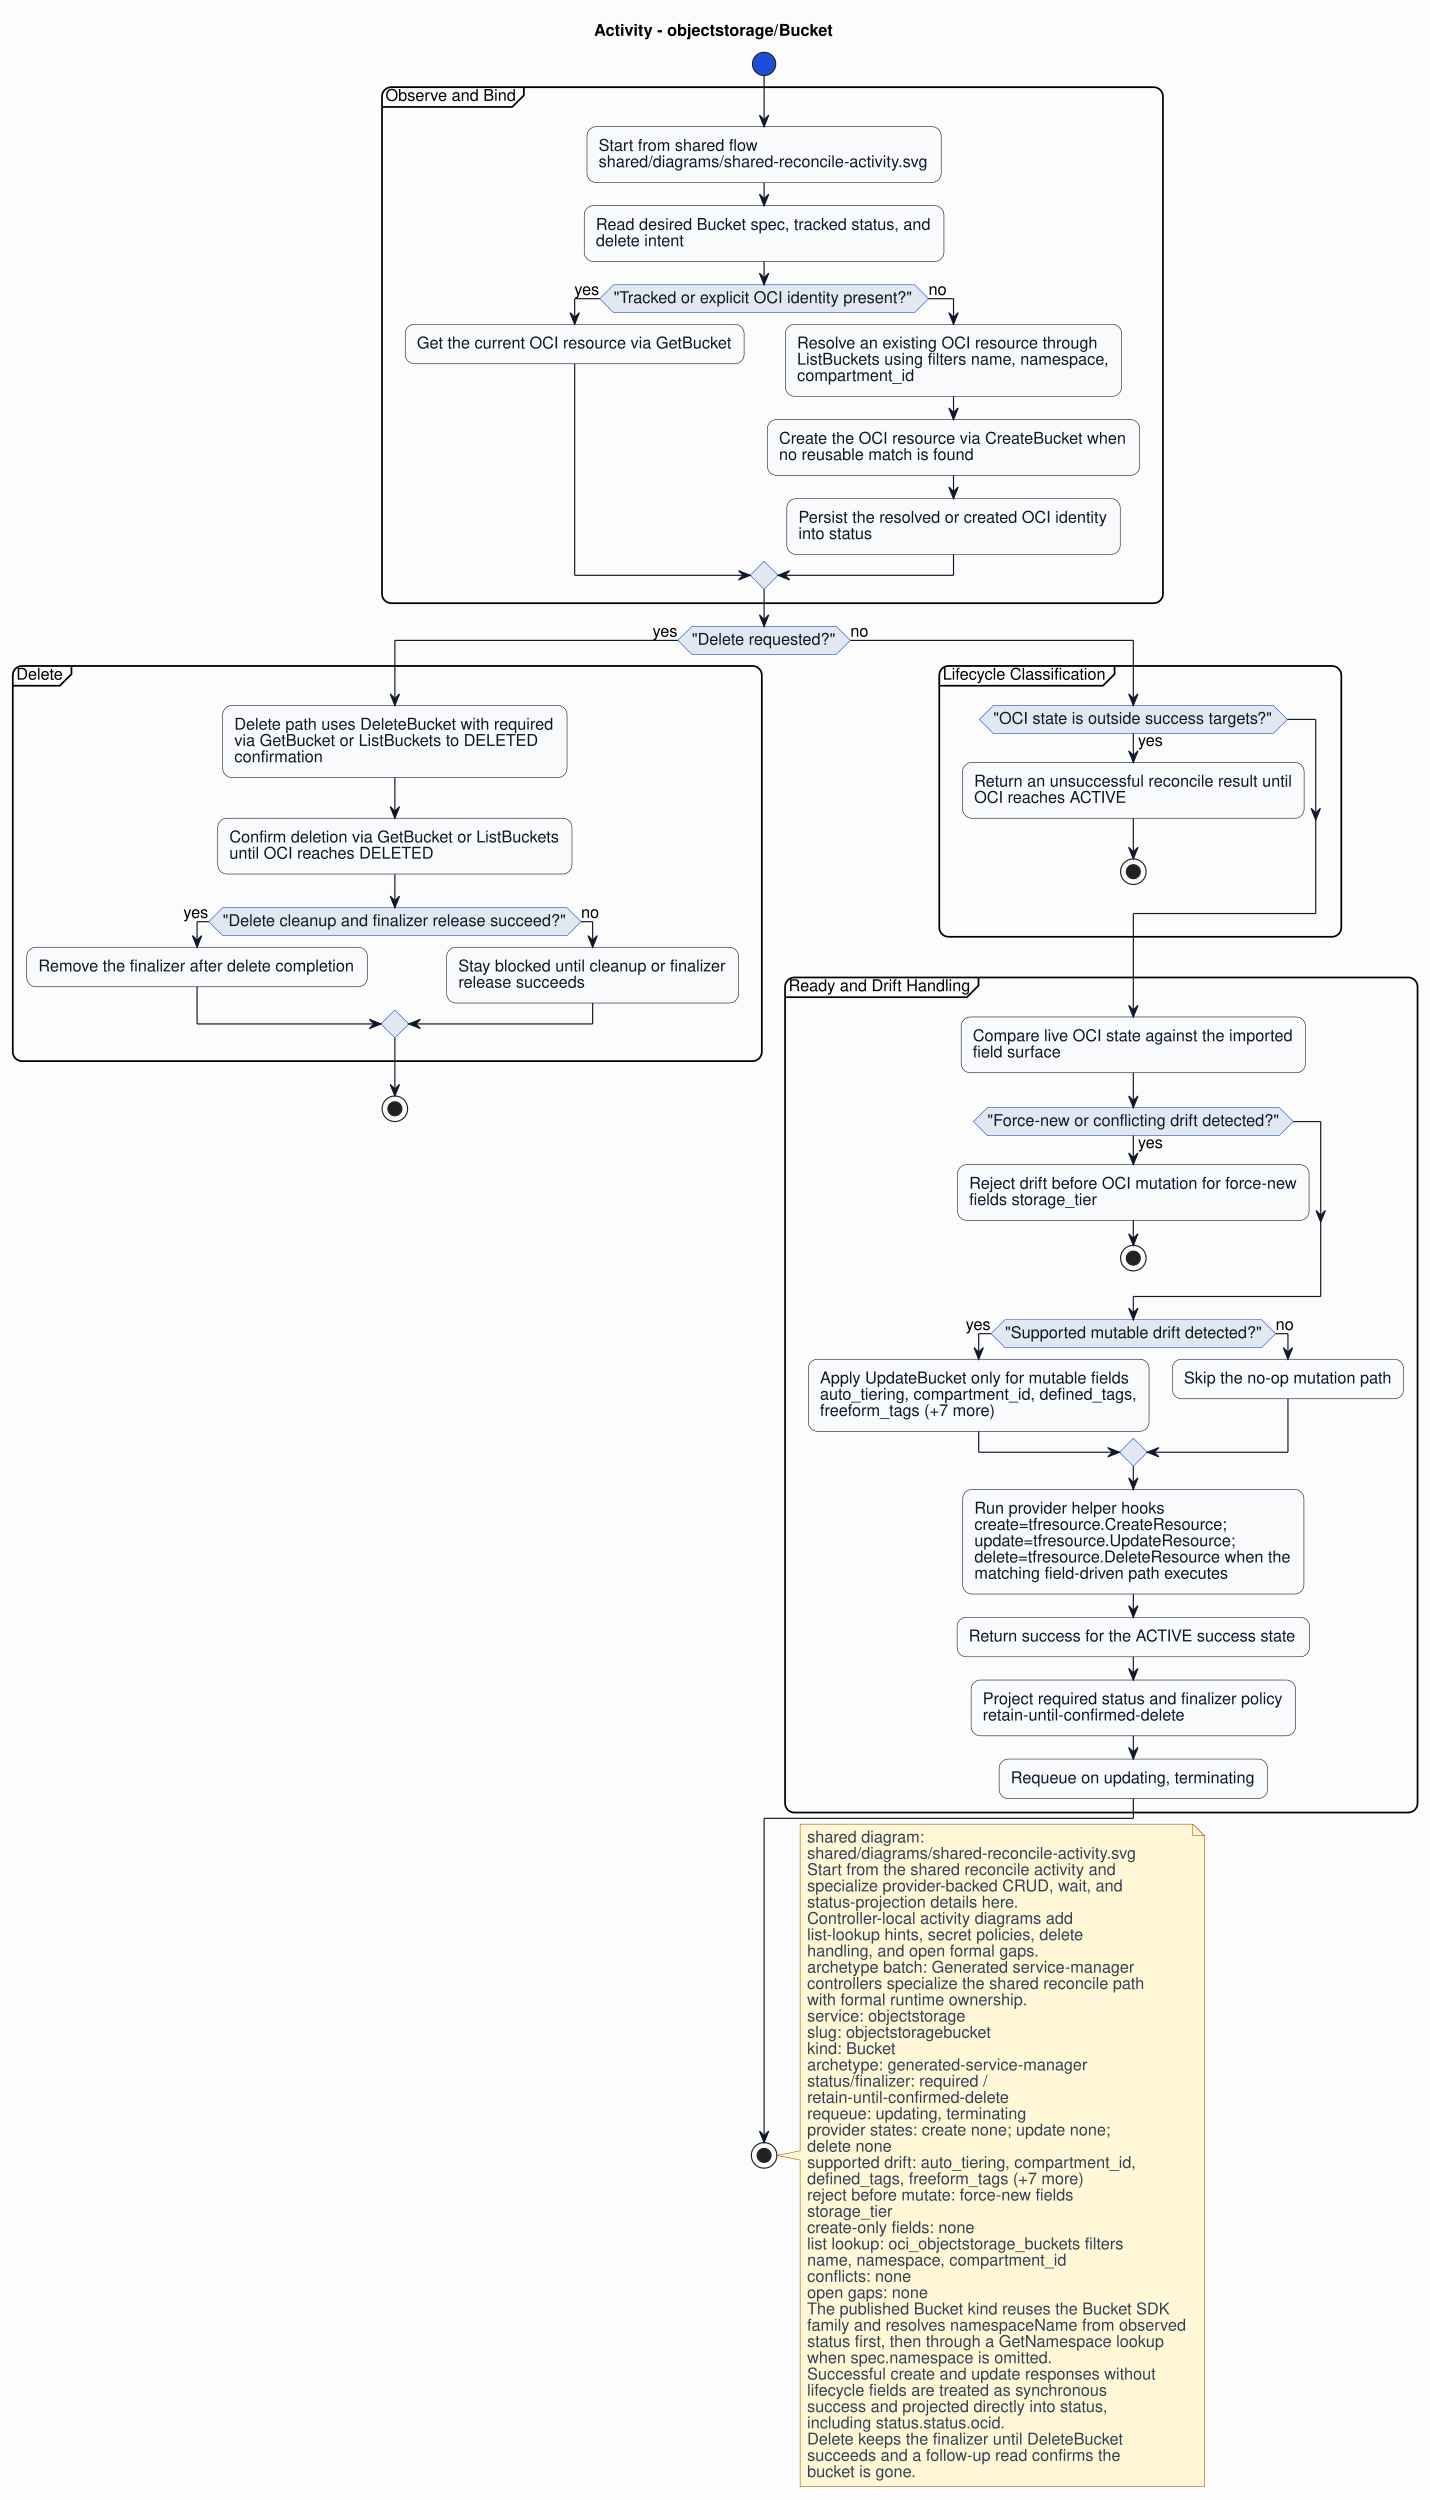
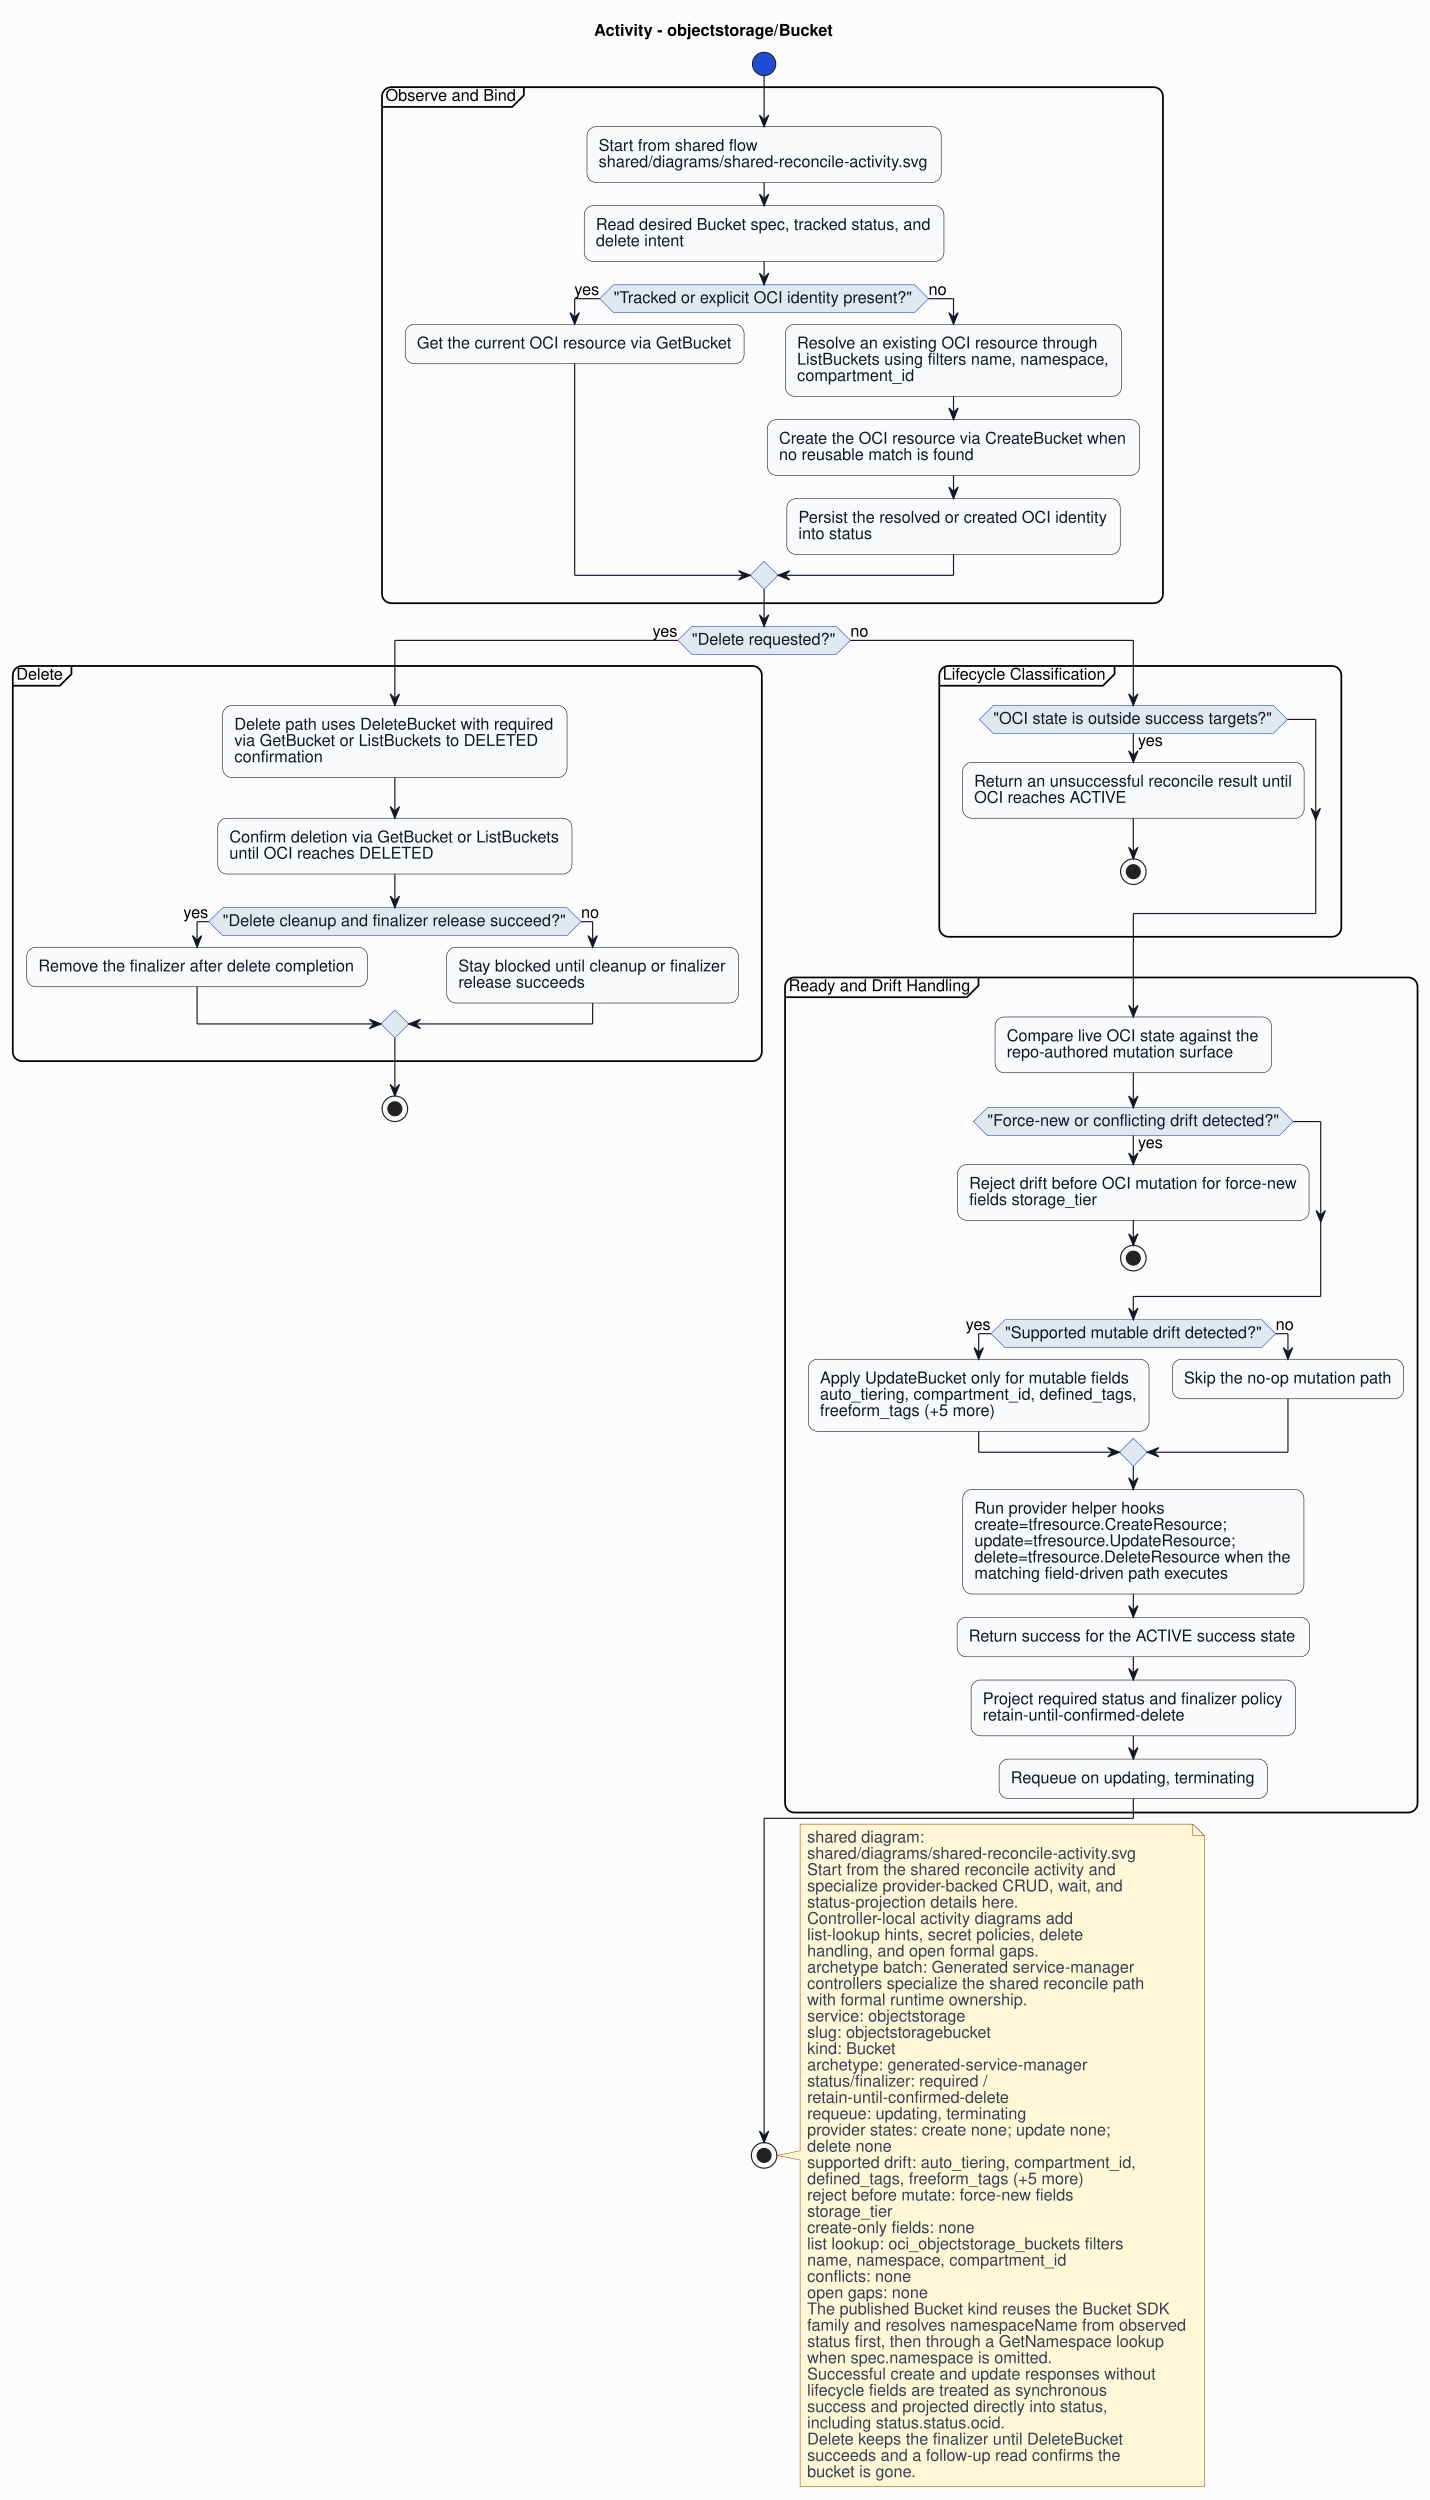
<svg xmlns="http://www.w3.org/2000/svg" contentStyleType="text/css" data-diagram-type="ACTIVITY" height="2151px" preserveAspectRatio="none" style="width:1230px;height:2151px;background:#FCFCFD;" version="1.1" viewBox="0 0 1230 2151" width="1230px" zoomAndPan="magnify">
  <defs />
  <g>
    <rect fill="#FCFCFD" height="2151" style="stroke:none;stroke-width:1;" width="1230" x="0" y="0" />
    <g class="title" data-source-line="10">
      <text fill="#000000" font-family="Helvetica" font-size="14" font-weight="bold" lengthAdjust="spacing" textLength="205.386" x="511.136" y="30.78">Activity - objectstorage/Bucket</text>
    </g>
    <ellipse cx="657.428" cy="55" fill="#1D4ED8" rx="10" ry="10" style="stroke:#222222;stroke-width:1;" />
    <rect fill="none" height="444" rx="8" ry="8" style="stroke:#000000;stroke-width:1.5;" width="671.922" x="328.668" y="75" />
    <path d="M450.737,75 L450.737,82 L440.737,92 L328.668,92" fill="none" style="stroke:#000000;stroke-width:1.5;" />
    <text fill="#000000" font-family="Helvetica" font-size="14" lengthAdjust="spacing" textLength="112.068" x="331.668" y="86.78">Observe and Bind</text>
    <rect fill="#F8FAFC" height="48" rx="8" ry="8" style="stroke:#0F172A;stroke-width:0.5;" width="304.785" x="505.035" y="109" />
    <text fill="#0F172A" font-family="Helvetica" font-size="14" lengthAdjust="spacing" textLength="136.938" x="515.035" y="129.78">Start from shared flow</text>
    <text fill="#0F172A" font-family="Helvetica" font-size="14" lengthAdjust="spacing" textLength="284.785" x="515.035" y="143.78">shared/diagrams/shared-reconcile-activity.svg</text>
    <rect fill="#F8FAFC" height="48" rx="8" ry="8" style="stroke:#0F172A;stroke-width:0.5;" width="309.495" x="502.68" y="177" />
    <text fill="#0F172A" font-family="Helvetica" font-size="14" lengthAdjust="spacing" textLength="289.495" x="512.68" y="197.78">Read desired Bucket spec, tracked status, and</text>
    <text fill="#0F172A" font-family="Helvetica" font-size="14" lengthAdjust="spacing" textLength="76.282" x="512.68" y="211.78">delete intent</text>
    <polygon fill="#E2E8F0" points="527.962,245,786.893,245,798.893,257,786.893,269,527.962,269,515.962,257,527.962,245" style="stroke:#1D4ED8;stroke-width:0.5;" />
    <text fill="#0F172A" font-family="Helvetica" font-size="14" lengthAdjust="spacing" textLength="258.932" x="527.962" y="260.78">"Tracked or explicit OCI identity present?"</text>
    <text fill="#000000" font-family="Helvetica" font-size="14" lengthAdjust="spacing" textLength="21.786" x="494.176" y="253.78">yes</text>
    <text fill="#000000" font-family="Helvetica" font-size="14" lengthAdjust="spacing" textLength="15.572" x="798.893" y="253.78">no</text>
    <rect fill="#F8FAFC" height="34" rx="8" ry="8" style="stroke:#0F172A;stroke-width:0.5;" width="291.558" x="348.668" y="279" />
    <text fill="#0F172A" font-family="Helvetica" font-size="14" lengthAdjust="spacing" textLength="271.558" x="358.668" y="299.78">Get the current OCI resource via GetBucket</text>
    <rect fill="#F8FAFC" height="62" rx="8" ry="8" style="stroke:#0F172A;stroke-width:0.5;" width="289.24" x="675.788" y="279" />
    <text fill="#0F172A" font-family="Helvetica" font-size="14" lengthAdjust="spacing" textLength="259.909" x="685.788" y="299.78">Resolve an existing OCI resource through</text>
    <text fill="#0F172A" font-family="Helvetica" font-size="14" lengthAdjust="spacing" textLength="269.24" x="685.788" y="313.78">ListBuckets using filters name, namespace,</text>
    <text fill="#0F172A" font-family="Helvetica" font-size="14" lengthAdjust="spacing" textLength="100.379" x="685.788" y="327.78">compartment_id</text>
    <rect fill="#F8FAFC" height="48" rx="8" ry="8" style="stroke:#0F172A;stroke-width:0.5;" width="320.364" x="660.226" y="361" />
    <text fill="#0F172A" font-family="Helvetica" font-size="14" lengthAdjust="spacing" textLength="300.364" x="670.226" y="381.78">Create the OCI resource via CreateBucket when</text>
    <text fill="#0F172A" font-family="Helvetica" font-size="14" lengthAdjust="spacing" textLength="168.102" x="670.226" y="395.78">no reusable match is found</text>
    <rect fill="#F8FAFC" height="48" rx="8" ry="8" style="stroke:#0F172A;stroke-width:0.5;" width="286.896" x="676.96" y="429" />
    <text fill="#0F172A" font-family="Helvetica" font-size="14" lengthAdjust="spacing" textLength="266.896" x="686.96" y="449.78">Persist the resolved or created OCI identity</text>
    <text fill="#0F172A" font-family="Helvetica" font-size="14" lengthAdjust="spacing" textLength="63.813" x="686.96" y="463.78">into status</text>
    <polygon fill="#E2E8F0" points="657.428,483,669.428,495,657.428,507,645.428,495,657.428,483" style="stroke:#1D4ED8;stroke-width:0.5;" />
    <polygon fill="#E2E8F0" points="595.251,539,719.604,539,731.604,551,719.604,563,595.251,563,583.251,551,595.251,539" style="stroke:#1D4ED8;stroke-width:0.5;" />
    <text fill="#0F172A" font-family="Helvetica" font-size="14" lengthAdjust="spacing" textLength="124.353" x="595.251" y="554.78">"Delete requested?"</text>
    <text fill="#000000" font-family="Helvetica" font-size="14" lengthAdjust="spacing" textLength="21.786" x="561.465" y="547.78">yes</text>
    <text fill="#000000" font-family="Helvetica" font-size="14" lengthAdjust="spacing" textLength="15.572" x="731.604" y="547.78">no</text>
    <rect fill="none" height="340" rx="8" ry="8" style="stroke:#000000;stroke-width:1.5;" width="644.481" x="11" y="573" />
    <path d="M61.469,573 L61.469,580 L51.469,590 L11,590" fill="none" style="stroke:#000000;stroke-width:1.5;" />
    <text fill="#000000" font-family="Helvetica" font-size="14" lengthAdjust="spacing" textLength="40.469" x="14" y="584.78">Delete</text>
    <rect fill="#F8FAFC" height="62" rx="8" ry="8" style="stroke:#0F172A;stroke-width:0.5;" width="296.268" x="191.61" y="607" />
    <text fill="#0F172A" font-family="Helvetica" font-size="14" lengthAdjust="spacing" textLength="276.268" x="201.61" y="627.78">Delete path uses DeleteBucket with required</text>
    <text fill="#0F172A" font-family="Helvetica" font-size="14" lengthAdjust="spacing" textLength="262.992" x="201.61" y="641.78">via GetBucket or ListBuckets to DELETED</text>
    <text fill="#0F172A" font-family="Helvetica" font-size="14" lengthAdjust="spacing" textLength="76.255" x="201.61" y="655.78">confirmation</text>
    <rect fill="#F8FAFC" height="48" rx="8" ry="8" style="stroke:#0F172A;stroke-width:0.5;" width="304.792" x="187.348" y="704" />
    <text fill="#0F172A" font-family="Helvetica" font-size="14" lengthAdjust="spacing" textLength="284.792" x="197.348" y="724.78">Confirm deletion via GetBucket or ListBuckets</text>
    <text fill="#0F172A" font-family="Helvetica" font-size="14" lengthAdjust="spacing" textLength="176.62" x="197.348" y="738.78">until OCI reaches DELETED</text>
    <polygon fill="#E2E8F0" points="191.572,781,487.916,781,499.916,793,487.916,805,191.572,805,179.572,793,191.572,781" style="stroke:#1D4ED8;stroke-width:0.5;" />
    <text fill="#0F172A" font-family="Helvetica" font-size="14" lengthAdjust="spacing" textLength="296.345" x="191.572" y="796.78">"Delete cleanup and finalizer release succeed?"</text>
    <text fill="#000000" font-family="Helvetica" font-size="14" lengthAdjust="spacing" textLength="21.786" x="157.786" y="789.78">yes</text>
    <text fill="#000000" font-family="Helvetica" font-size="14" lengthAdjust="spacing" textLength="15.572" x="499.916" y="789.78">no</text>
    <rect fill="#F8FAFC" height="34" rx="8" ry="8" style="stroke:#0F172A;stroke-width:0.5;" width="293.144" x="23" y="815" />
    <text fill="#0F172A" font-family="Helvetica" font-size="14" lengthAdjust="spacing" textLength="273.144" x="33" y="835.78">Remove the finalizer after delete completion</text>
    <rect fill="#F8FAFC" height="48" rx="8" ry="8" style="stroke:#0F172A;stroke-width:0.5;" width="251.13" x="384.352" y="815" />
    <text fill="#0F172A" font-family="Helvetica" font-size="14" lengthAdjust="spacing" textLength="231.13" x="394.352" y="835.78">Stay blocked until cleanup or finalizer</text>
    <text fill="#0F172A" font-family="Helvetica" font-size="14" lengthAdjust="spacing" textLength="108.951" x="394.352" y="849.78">release succeeds</text>
    <polygon fill="#E2E8F0" points="339.744,869,351.744,881,339.744,893,327.744,881,339.744,869" style="stroke:#1D4ED8;stroke-width:0.5;" />
    <ellipse cx="339.744" cy="954" fill="none" rx="11" ry="11" style="stroke:#222222;stroke-width:1;" />
    <ellipse cx="339.744" cy="954" fill="#222222" rx="6" ry="6" style="stroke:#222222;stroke-width:1;" />
    <rect fill="none" height="233" rx="8" ry="8" style="stroke:#000000;stroke-width:1.5;" width="345.916" x="808.153" y="573" />
    <path d="M958.987,573 L958.987,580 L948.987,590 L808.153,590" fill="none" style="stroke:#000000;stroke-width:1.5;" />
    <text fill="#000000" font-family="Helvetica" font-size="14" lengthAdjust="spacing" textLength="140.834" x="811.153" y="584.78">Lifecycle Classification</text>
    <rect fill="#F8FAFC" height="48" rx="8" ry="8" style="stroke:#0F172A;stroke-width:0.5;" width="293.916" x="828.153" y="656" />
    <text fill="#0F172A" font-family="Helvetica" font-size="14" lengthAdjust="spacing" textLength="273.916" x="838.153" y="676.78">Return an unsuccessful reconcile result until</text>
    <text fill="#0F172A" font-family="Helvetica" font-size="14" lengthAdjust="spacing" textLength="133.041" x="838.153" y="690.78">OCI reaches ACTIVE</text>
    <ellipse cx="975.111" cy="750" fill="none" rx="11" ry="11" style="stroke:#222222;stroke-width:1;" />
    <ellipse cx="975.111" cy="750" fill="#222222" rx="6" ry="6" style="stroke:#222222;stroke-width:1;" />
    <polygon fill="#E2E8F0" points="854.59,607,1095.632,607,1107.632,619,1095.632,631,854.59,631,842.59,619,854.59,607" style="stroke:#1D4ED8;stroke-width:0.5;" />
    <text fill="#000000" font-family="Helvetica" font-size="14" lengthAdjust="spacing" textLength="21.786" x="979.111" y="641.78">yes</text>
    <text fill="#0F172A" font-family="Helvetica" font-size="14" lengthAdjust="spacing" textLength="241.042" x="854.59" y="622.78">"OCI state is outside success targets?"</text>
    <rect fill="none" height="718.5" rx="8" ry="8" style="stroke:#000000;stroke-width:1.5;" width="544.177" x="675.481" y="841" />
    <path d="M841.901,841 L841.901,848 L831.901,858 L675.481,858" fill="none" style="stroke:#000000;stroke-width:1.5;" />
    <text fill="#000000" font-family="Helvetica" font-size="14" lengthAdjust="spacing" textLength="156.42" x="678.481" y="852.78">Ready and Drift Handling</text>
-     <rect fill="#F8FAFC" height="48" rx="8" ry="8" style="stroke:#0F172A;stroke-width:0.5;" width="296.24" x="826.991" y="875" />
-     <text fill="#0F172A" font-family="Helvetica" font-size="14" lengthAdjust="spacing" textLength="276.24" x="836.991" y="895.78">Compare live OCI state against the imported</text>
-     <text fill="#0F172A" font-family="Helvetica" font-size="14" lengthAdjust="spacing" textLength="75.482" x="836.991" y="909.78">field surface</text>
+     <rect fill="#F8FAFC" height="48" rx="8" ry="8" style="stroke:#0F172A;stroke-width:0.5;" width="237.882" x="856.17" y="875" />
+     <text fill="#0F172A" font-family="Helvetica" font-size="14" lengthAdjust="spacing" textLength="217.882" x="866.17" y="895.78">Compare live OCI state against the</text>
+     <text fill="#0F172A" font-family="Helvetica" font-size="14" lengthAdjust="spacing" textLength="195.337" x="866.17" y="909.78">repo-authored mutation surface</text>
    <rect fill="#F8FAFC" height="48" rx="8" ry="8" style="stroke:#0F172A;stroke-width:0.5;" width="302.447" x="823.888" y="1002" />
    <text fill="#0F172A" font-family="Helvetica" font-size="14" lengthAdjust="spacing" textLength="282.447" x="833.888" y="1022.78">Reject drift before OCI mutation for force-new</text>
    <text fill="#0F172A" font-family="Helvetica" font-size="14" lengthAdjust="spacing" textLength="110.503" x="833.888" y="1036.78">fields storage_tier</text>
    <ellipse cx="975.111" cy="1082.5" fill="none" rx="11" ry="11" style="stroke:#222222;stroke-width:1;" />
    <ellipse cx="975.111" cy="1082.5" fill="#222222" rx="6" ry="6" style="stroke:#222222;stroke-width:1;" />
    <polygon fill="#E2E8F0" points="849.528,953,1100.694,953,1112.694,965,1100.694,977,849.528,977,837.528,965,849.528,953" style="stroke:#1D4ED8;stroke-width:0.5;" />
    <text fill="#000000" font-family="Helvetica" font-size="14" lengthAdjust="spacing" textLength="21.786" x="979.111" y="987.78">yes</text>
    <text fill="#0F172A" font-family="Helvetica" font-size="14" lengthAdjust="spacing" textLength="251.166" x="849.528" y="968.78">"Force-new or conflicting drift detected?"</text>
    <polygon fill="#E2E8F0" points="864.683,1135.5,1085.539,1135.5,1097.539,1147.5,1085.539,1159.5,864.683,1159.5,852.683,1147.5,864.683,1135.5" style="stroke:#1D4ED8;stroke-width:0.5;" />
    <text fill="#0F172A" font-family="Helvetica" font-size="14" lengthAdjust="spacing" textLength="220.856" x="864.683" y="1151.28">"Supported mutable drift detected?"</text>
    <text fill="#000000" font-family="Helvetica" font-size="14" lengthAdjust="spacing" textLength="21.786" x="830.897" y="1144.28">yes</text>
    <text fill="#000000" font-family="Helvetica" font-size="14" lengthAdjust="spacing" textLength="15.572" x="1097.539" y="1144.28">no</text>
    <rect fill="#F8FAFC" height="62" rx="8" ry="8" style="stroke:#0F172A;stroke-width:0.5;" width="293.171" x="695.481" y="1169.5" />
    <text fill="#0F172A" font-family="Helvetica" font-size="14" lengthAdjust="spacing" textLength="266.923" x="705.481" y="1190.28">Apply UpdateBucket only for mutable fields</text>
    <text fill="#0F172A" font-family="Helvetica" font-size="14" lengthAdjust="spacing" textLength="273.171" x="705.481" y="1204.28">auto_tiering, compartment_id, defined_tags,</text>
-     <text fill="#0F172A" font-family="Helvetica" font-size="14" lengthAdjust="spacing" textLength="151.334" x="705.481" y="1218.28">freeform_tags (+7 more)</text>
+     <text fill="#0F172A" font-family="Helvetica" font-size="14" lengthAdjust="spacing" textLength="151.334" x="705.481" y="1218.28">freeform_tags (+5 more)</text>
    <rect fill="#F8FAFC" height="34" rx="8" ry="8" style="stroke:#0F172A;stroke-width:0.5;" width="199.006" x="1008.652" y="1169.5" />
    <text fill="#0F172A" font-family="Helvetica" font-size="14" lengthAdjust="spacing" textLength="179.006" x="1018.652" y="1190.28">Skip the no-op mutation path</text>
    <polygon fill="#E2E8F0" points="975.111,1237.5,987.111,1249.5,975.111,1261.5,963.111,1249.5,975.111,1237.5" style="stroke:#1D4ED8;stroke-width:0.5;" />
    <rect fill="#F8FAFC" height="90" rx="8" ry="8" style="stroke:#0F172A;stroke-width:0.5;" width="293.554" x="828.334" y="1281.5" />
    <text fill="#0F172A" font-family="Helvetica" font-size="14" lengthAdjust="spacing" textLength="164.206" x="838.334" y="1302.28">Run provider helper hooks</text>
    <text fill="#0F172A" font-family="Helvetica" font-size="14" lengthAdjust="spacing" textLength="219.051" x="838.334" y="1316.28">create=tfresource.CreateResource;</text>
    <text fill="#0F172A" font-family="Helvetica" font-size="14" lengthAdjust="spacing" textLength="226.085" x="838.334" y="1330.28">update=tfresource.UpdateResource;</text>
    <text fill="#0F172A" font-family="Helvetica" font-size="14" lengthAdjust="spacing" textLength="273.554" x="838.334" y="1344.28">delete=tfresource.DeleteResource when the</text>
    <text fill="#0F172A" font-family="Helvetica" font-size="14" lengthAdjust="spacing" textLength="220.233" x="838.334" y="1358.28">matching field-driven path executes</text>
    <rect fill="#F8FAFC" height="34" rx="8" ry="8" style="stroke:#0F172A;stroke-width:0.5;" width="303.22" x="823.501" y="1391.5" />
    <text fill="#0F172A" font-family="Helvetica" font-size="14" lengthAdjust="spacing" textLength="283.22" x="833.501" y="1412.28">Return success for the ACTIVE success state</text>
    <rect fill="#F8FAFC" height="48" rx="8" ry="8" style="stroke:#0F172A;stroke-width:0.5;" width="279.13" x="835.546" y="1445.5" />
    <text fill="#0F172A" font-family="Helvetica" font-size="14" lengthAdjust="spacing" textLength="259.13" x="845.546" y="1466.28">Project required status and finalizer policy</text>
    <text fill="#0F172A" font-family="Helvetica" font-size="14" lengthAdjust="spacing" textLength="174.303" x="845.546" y="1480.28">retain-until-confirmed-delete</text>
    <rect fill="#F8FAFC" height="34" rx="8" ry="8" style="stroke:#0F172A;stroke-width:0.5;" width="230.93" x="859.646" y="1513.5" />
    <text fill="#0F172A" font-family="Helvetica" font-size="14" lengthAdjust="spacing" textLength="210.93" x="869.646" y="1534.28">Requeue on updating, terminating</text>
    <path d="M688.428,1569.5 L688.428,1850.5 L668.428,1854.5 L688.428,1858.5 L688.428,2139.5 A0,0 0 0 0 688.428,2139.5 L1036.24,2139.5 A0,0 0 0 0 1036.24,2139.5 L1036.24,1579.5 L1026.24,1569.5 L688.428,1569.5 A0,0 0 0 0 688.428,1569.5" fill="#FFF7D6" style="stroke:#B45309;stroke-width:0.5;" />
    <path d="M1026.24,1569.5 L1026.24,1579.5 L1036.24,1579.5 L1026.24,1569.5" fill="#FFF7D6" style="stroke:#B45309;stroke-width:0.5;" />
    <text fill="#334155" font-family="Helvetica" font-size="14" lengthAdjust="spacing" textLength="101.165" x="694.428" y="1585.28">shared diagram:</text>
    <text fill="#334155" font-family="Helvetica" font-size="14" lengthAdjust="spacing" textLength="284.785" x="694.428" y="1599.28">shared/diagrams/shared-reconcile-activity.svg</text>
    <text fill="#334155" font-family="Helvetica" font-size="14" lengthAdjust="spacing" textLength="265.344" x="694.428" y="1613.28">Start from the shared reconcile activity and</text>
    <text fill="#334155" font-family="Helvetica" font-size="14" lengthAdjust="spacing" textLength="273.896" x="694.428" y="1627.28">specialize provider-backed CRUD, wait, and</text>
    <text fill="#334155" font-family="Helvetica" font-size="14" lengthAdjust="spacing" textLength="182.875" x="694.428" y="1641.28">status-projection details here.</text>
    <text fill="#334155" font-family="Helvetica" font-size="14" lengthAdjust="spacing" textLength="229.537" x="694.428" y="1655.28">Controller-local activity diagrams add</text>
    <text fill="#334155" font-family="Helvetica" font-size="14" lengthAdjust="spacing" textLength="238.895" x="694.428" y="1669.28">list-lookup hints, secret policies, delete</text>
    <text fill="#334155" font-family="Helvetica" font-size="14" lengthAdjust="spacing" textLength="200.033" x="694.428" y="1683.28">handling, and open formal gaps.</text>
    <text fill="#334155" font-family="Helvetica" font-size="14" lengthAdjust="spacing" textLength="281.709" x="694.428" y="1697.28">archetype batch: Generated service-manager</text>
    <text fill="#334155" font-family="Helvetica" font-size="14" lengthAdjust="spacing" textLength="291.047" x="694.428" y="1711.28">controllers specialize the shared reconcile path</text>
    <text fill="#334155" font-family="Helvetica" font-size="14" lengthAdjust="spacing" textLength="189.848" x="694.428" y="1725.28">with formal runtime ownership.</text>
    <text fill="#334155" font-family="Helvetica" font-size="14" lengthAdjust="spacing" textLength="136.179" x="694.428" y="1739.28">service: objectstorage</text>
    <text fill="#334155" font-family="Helvetica" font-size="14" lengthAdjust="spacing" textLength="158.765" x="694.428" y="1753.28">slug: objectstoragebucket</text>
    <text fill="#334155" font-family="Helvetica" font-size="14" lengthAdjust="spacing" textLength="76.262" x="694.428" y="1767.28">kind: Bucket</text>
    <text fill="#334155" font-family="Helvetica" font-size="14" lengthAdjust="spacing" textLength="241.24" x="694.428" y="1781.28">archetype: generated-service-manager</text>
    <text fill="#334155" font-family="Helvetica" font-size="14" lengthAdjust="spacing" textLength="156.406" x="694.428" y="1795.28">status/finalizer: required /</text>
    <text fill="#334155" font-family="Helvetica" font-size="14" lengthAdjust="spacing" textLength="174.303" x="694.428" y="1809.28">retain-until-confirmed-delete</text>
    <text fill="#334155" font-family="Helvetica" font-size="14" lengthAdjust="spacing" textLength="189.909" x="694.428" y="1823.28">requeue: updating, terminating</text>
    <text fill="#334155" font-family="Helvetica" font-size="14" lengthAdjust="spacing" textLength="263.067" x="694.428" y="1837.28">provider states: create none; update none;</text>
    <text fill="#334155" font-family="Helvetica" font-size="14" lengthAdjust="spacing" textLength="73.179" x="694.428" y="1851.28">delete none</text>
    <text fill="#334155" font-family="Helvetica" font-size="14" lengthAdjust="spacing" textLength="282.488" x="694.428" y="1865.28">supported drift: auto_tiering, compartment_id,</text>
-     <text fill="#334155" font-family="Helvetica" font-size="14" lengthAdjust="spacing" textLength="239.292" x="694.428" y="1879.28">defined_tags, freeform_tags (+7 more)</text>
+     <text fill="#334155" font-family="Helvetica" font-size="14" lengthAdjust="spacing" textLength="239.292" x="694.428" y="1879.28">defined_tags, freeform_tags (+5 more)</text>
    <text fill="#334155" font-family="Helvetica" font-size="14" lengthAdjust="spacing" textLength="230.33" x="694.428" y="1893.28">reject before mutate: force-new fields</text>
    <text fill="#334155" font-family="Helvetica" font-size="14" lengthAdjust="spacing" textLength="73.931" x="694.428" y="1907.28">storage_tier</text>
    <text fill="#334155" font-family="Helvetica" font-size="14" lengthAdjust="spacing" textLength="144.751" x="694.428" y="1921.28">create-only fields: none</text>
    <text fill="#334155" font-family="Helvetica" font-size="14" lengthAdjust="spacing" textLength="273.144" x="694.428" y="1935.28">list lookup: oci_objectstorage_buckets filters</text>
    <text fill="#334155" font-family="Helvetica" font-size="14" lengthAdjust="spacing" textLength="223.337" x="694.428" y="1949.28">name, namespace, compartment_id</text>
    <text fill="#334155" font-family="Helvetica" font-size="14" lengthAdjust="spacing" textLength="89.496" x="694.428" y="1963.28">conflicts: none</text>
    <text fill="#334155" font-family="Helvetica" font-size="14" lengthAdjust="spacing" textLength="104.316" x="694.428" y="1977.28">open gaps: none</text>
    <text fill="#334155" font-family="Helvetica" font-size="14" lengthAdjust="spacing" textLength="312.84" x="694.428" y="1991.28">The published Bucket kind reuses the Bucket SDK</text>
    <text fill="#334155" font-family="Helvetica" font-size="14" lengthAdjust="spacing" textLength="326.812" x="694.428" y="2005.28">family and resolves namespaceName from observed</text>
    <text fill="#334155" font-family="Helvetica" font-size="14" lengthAdjust="spacing" textLength="308.171" x="694.428" y="2019.28">status first, then through a GetNamespace lookup</text>
    <text fill="#334155" font-family="Helvetica" font-size="14" lengthAdjust="spacing" textLength="210.889" x="694.428" y="2033.28">when spec.namespace is omitted.</text>
    <text fill="#334155" font-family="Helvetica" font-size="14" lengthAdjust="spacing" textLength="301.185" x="694.428" y="2047.28">Successful create and update responses without</text>
    <text fill="#334155" font-family="Helvetica" font-size="14" lengthAdjust="spacing" textLength="259.909" x="694.428" y="2061.28">lifecycle fields are treated as synchronous</text>
    <text fill="#334155" font-family="Helvetica" font-size="14" lengthAdjust="spacing" textLength="259.13" x="694.428" y="2075.28">success and projected directly into status,</text>
    <text fill="#334155" font-family="Helvetica" font-size="14" lengthAdjust="spacing" textLength="171.206" x="694.428" y="2089.28">including status.status.ocid.</text>
    <text fill="#334155" font-family="Helvetica" font-size="14" lengthAdjust="spacing" textLength="273.93" x="694.428" y="2103.28">Delete keeps the finalizer until DeleteBucket</text>
    <text fill="#334155" font-family="Helvetica" font-size="14" lengthAdjust="spacing" textLength="270.033" x="694.428" y="2117.28">succeeds and a follow-up read confirms the</text>
    <text fill="#334155" font-family="Helvetica" font-size="14" lengthAdjust="spacing" textLength="94.172" x="694.428" y="2131.28">bucket is gone.</text>
    <ellipse cx="657.428" cy="1854.5" fill="none" rx="11" ry="11" style="stroke:#222222;stroke-width:1;" />
    <ellipse cx="657.428" cy="1854.5" fill="#222222" rx="6" ry="6" style="stroke:#222222;stroke-width:1;" />
    <line style="stroke:#0F172A;stroke-width:1;" x1="657.428" x2="657.428" y1="157" y2="177" />
    <polygon fill="#0F172A" points="653.428,167,657.428,177,661.428,167,657.428,171" style="stroke:#0F172A;stroke-width:1;" />
    <line style="stroke:#0F172A;stroke-width:1;" x1="820.408" x2="820.408" y1="341" y2="361" />
    <polygon fill="#0F172A" points="816.408,351,820.408,361,824.408,351,820.408,355" style="stroke:#0F172A;stroke-width:1;" />
    <line style="stroke:#0F172A;stroke-width:1;" x1="820.408" x2="820.408" y1="409" y2="429" />
    <polygon fill="#0F172A" points="816.408,419,820.408,429,824.408,419,820.408,423" style="stroke:#0F172A;stroke-width:1;" />
    <line style="stroke:#0F172A;stroke-width:1;" x1="515.962" x2="494.447" y1="257" y2="257" />
    <line style="stroke:#0F172A;stroke-width:1;" x1="494.447" x2="494.447" y1="257" y2="279" />
    <polygon fill="#0F172A" points="490.447,269,494.447,279,498.447,269,494.447,273" style="stroke:#0F172A;stroke-width:1;" />
    <line style="stroke:#0F172A;stroke-width:1;" x1="798.893" x2="820.408" y1="257" y2="257" />
    <line style="stroke:#0F172A;stroke-width:1;" x1="820.408" x2="820.408" y1="257" y2="279" />
    <polygon fill="#0F172A" points="816.408,269,820.408,279,824.408,269,820.408,273" style="stroke:#0F172A;stroke-width:1;" />
    <line style="stroke:#0F172A;stroke-width:1;" x1="494.447" x2="494.447" y1="313" y2="495" />
    <line style="stroke:#0F172A;stroke-width:1;" x1="494.447" x2="645.428" y1="495" y2="495" />
    <polygon fill="#0F172A" points="635.428,491,645.428,495,635.428,499,639.428,495" style="stroke:#0F172A;stroke-width:1;" />
    <line style="stroke:#0F172A;stroke-width:1;" x1="820.408" x2="820.408" y1="477" y2="495" />
    <line style="stroke:#0F172A;stroke-width:1;" x1="820.408" x2="669.428" y1="495" y2="495" />
    <polygon fill="#0F172A" points="679.428,491,669.428,495,679.428,499,675.428,495" style="stroke:#0F172A;stroke-width:1;" />
    <line style="stroke:#0F172A;stroke-width:1;" x1="657.428" x2="657.428" y1="225" y2="245" />
    <polygon fill="#0F172A" points="653.428,235,657.428,245,661.428,235,657.428,239" style="stroke:#0F172A;stroke-width:1;" />
    <line style="stroke:#0F172A;stroke-width:1;" x1="657.428" x2="657.428" y1="65" y2="109" />
    <polygon fill="#0F172A" points="653.428,99,657.428,109,661.428,99,657.428,103" style="stroke:#0F172A;stroke-width:1;" />
    <line style="stroke:#0F172A;stroke-width:1;" x1="339.744" x2="339.744" y1="669" y2="704" />
    <polygon fill="#0F172A" points="335.744,694,339.744,704,343.744,694,339.744,698" style="stroke:#0F172A;stroke-width:1;" />
    <line style="stroke:#0F172A;stroke-width:1;" x1="179.572" x2="169.572" y1="793" y2="793" />
    <line style="stroke:#0F172A;stroke-width:1;" x1="169.572" x2="169.572" y1="793" y2="815" />
    <polygon fill="#0F172A" points="165.572,805,169.572,815,173.572,805,169.572,809" style="stroke:#0F172A;stroke-width:1;" />
    <line style="stroke:#0F172A;stroke-width:1;" x1="499.916" x2="509.916" y1="793" y2="793" />
    <line style="stroke:#0F172A;stroke-width:1;" x1="509.916" x2="509.916" y1="793" y2="815" />
    <polygon fill="#0F172A" points="505.916,805,509.916,815,513.917,805,509.916,809" style="stroke:#0F172A;stroke-width:1;" />
    <line style="stroke:#0F172A;stroke-width:1;" x1="169.572" x2="169.572" y1="849" y2="881" />
    <line style="stroke:#0F172A;stroke-width:1;" x1="169.572" x2="327.744" y1="881" y2="881" />
    <polygon fill="#0F172A" points="317.744,877,327.744,881,317.744,885,321.744,881" style="stroke:#0F172A;stroke-width:1;" />
    <line style="stroke:#0F172A;stroke-width:1;" x1="509.916" x2="509.916" y1="863" y2="881" />
    <line style="stroke:#0F172A;stroke-width:1;" x1="509.916" x2="351.744" y1="881" y2="881" />
    <polygon fill="#0F172A" points="361.744,877,351.744,881,361.744,885,357.744,881" style="stroke:#0F172A;stroke-width:1;" />
    <line style="stroke:#0F172A;stroke-width:1;" x1="339.744" x2="339.744" y1="752" y2="781" />
    <polygon fill="#0F172A" points="335.744,771,339.744,781,343.744,771,339.744,775" style="stroke:#0F172A;stroke-width:1;" />
    <line style="stroke:#0F172A;stroke-width:1;" x1="339.744" x2="339.744" y1="893" y2="943" />
    <polygon fill="#0F172A" points="335.744,933,339.744,943,343.744,933,339.744,937" style="stroke:#0F172A;stroke-width:1;" />
    <line style="stroke:#0F172A;stroke-width:1;" x1="975.111" x2="975.111" y1="704" y2="739" />
    <polygon fill="#0F172A" points="971.111,729,975.111,739,979.111,729,975.111,733" style="stroke:#0F172A;stroke-width:1;" />
    <line style="stroke:#0F172A;stroke-width:1;" x1="975.111" x2="975.111" y1="631" y2="656" />
    <polygon fill="#0F172A" points="971.111,646,975.111,656,979.111,646,975.111,650" style="stroke:#0F172A;stroke-width:1;" />
    <line style="stroke:#0F172A;stroke-width:1;" x1="1107.632" x2="1132.069" y1="619" y2="619" />
    <polygon fill="#0F172A" points="1128.069,695.5,1132.069,705.5,1136.069,695.5,1132.069,699.5" style="stroke:#0F172A;stroke-width:1;" />
    <line style="stroke:#0F172A;stroke-width:1;" x1="1132.069" x2="1132.069" y1="619" y2="786" />
    <line style="stroke:#0F172A;stroke-width:1;" x1="1132.069" x2="975.111" y1="786" y2="786" />
    <line style="stroke:#0F172A;stroke-width:1;" x1="975.111" x2="975.111" y1="786" y2="875" />
    <polygon fill="#0F172A" points="971.111,865,975.111,875,979.111,865,975.111,869" style="stroke:#0F172A;stroke-width:1;" />
    <line style="stroke:#0F172A;stroke-width:1;" x1="975.111" x2="975.111" y1="1050" y2="1071.5" />
    <polygon fill="#0F172A" points="971.111,1061.5,975.111,1071.5,979.111,1061.5,975.111,1065.5" style="stroke:#0F172A;stroke-width:1;" />
    <line style="stroke:#0F172A;stroke-width:1;" x1="975.111" x2="975.111" y1="977" y2="1002" />
    <polygon fill="#0F172A" points="971.111,992,975.111,1002,979.111,992,975.111,996" style="stroke:#0F172A;stroke-width:1;" />
    <line style="stroke:#0F172A;stroke-width:1;" x1="1112.694" x2="1136.335" y1="965" y2="965" />
    <polygon fill="#0F172A" points="1132.335,1041.5,1136.335,1051.5,1140.335,1041.5,1136.335,1045.5" style="stroke:#0F172A;stroke-width:1;" />
    <line style="stroke:#0F172A;stroke-width:1;" x1="1136.335" x2="1136.335" y1="965" y2="1115.5" />
    <line style="stroke:#0F172A;stroke-width:1;" x1="1136.335" x2="975.111" y1="1115.5" y2="1115.5" />
    <line style="stroke:#0F172A;stroke-width:1;" x1="975.111" x2="975.111" y1="1115.5" y2="1135.5" />
    <polygon fill="#0F172A" points="971.111,1125.5,975.111,1135.5,979.111,1125.5,975.111,1129.5" style="stroke:#0F172A;stroke-width:1;" />
    <line style="stroke:#0F172A;stroke-width:1;" x1="975.111" x2="975.111" y1="923" y2="953" />
    <polygon fill="#0F172A" points="971.111,943,975.111,953,979.111,943,975.111,947" style="stroke:#0F172A;stroke-width:1;" />
    <line style="stroke:#0F172A;stroke-width:1;" x1="852.683" x2="842.067" y1="1147.5" y2="1147.5" />
    <line style="stroke:#0F172A;stroke-width:1;" x1="842.067" x2="842.067" y1="1147.5" y2="1169.5" />
    <polygon fill="#0F172A" points="838.067,1159.5,842.067,1169.5,846.067,1159.5,842.067,1163.5" style="stroke:#0F172A;stroke-width:1;" />
    <line style="stroke:#0F172A;stroke-width:1;" x1="1097.539" x2="1108.155" y1="1147.5" y2="1147.5" />
    <line style="stroke:#0F172A;stroke-width:1;" x1="1108.155" x2="1108.155" y1="1147.5" y2="1169.5" />
    <polygon fill="#0F172A" points="1104.155,1159.5,1108.155,1169.5,1112.155,1159.5,1108.155,1163.5" style="stroke:#0F172A;stroke-width:1;" />
    <line style="stroke:#0F172A;stroke-width:1;" x1="842.067" x2="842.067" y1="1231.5" y2="1249.5" />
    <line style="stroke:#0F172A;stroke-width:1;" x1="842.067" x2="963.111" y1="1249.5" y2="1249.5" />
    <polygon fill="#0F172A" points="953.111,1245.5,963.111,1249.5,953.111,1253.5,957.111,1249.5" style="stroke:#0F172A;stroke-width:1;" />
    <line style="stroke:#0F172A;stroke-width:1;" x1="1108.155" x2="1108.155" y1="1203.5" y2="1249.5" />
    <line style="stroke:#0F172A;stroke-width:1;" x1="1108.155" x2="987.111" y1="1249.5" y2="1249.5" />
    <polygon fill="#0F172A" points="997.111,1245.5,987.111,1249.5,997.111,1253.5,993.111,1249.5" style="stroke:#0F172A;stroke-width:1;" />
    <line style="stroke:#0F172A;stroke-width:1;" x1="975.111" x2="975.111" y1="1261.5" y2="1281.5" />
    <polygon fill="#0F172A" points="971.111,1271.5,975.111,1281.5,979.111,1271.5,975.111,1275.5" style="stroke:#0F172A;stroke-width:1;" />
    <line style="stroke:#0F172A;stroke-width:1;" x1="975.111" x2="975.111" y1="1371.5" y2="1391.5" />
    <polygon fill="#0F172A" points="971.111,1381.5,975.111,1391.5,979.111,1381.5,975.111,1385.5" style="stroke:#0F172A;stroke-width:1;" />
    <line style="stroke:#0F172A;stroke-width:1;" x1="975.111" x2="975.111" y1="1425.5" y2="1445.5" />
    <polygon fill="#0F172A" points="971.111,1435.5,975.111,1445.5,979.111,1435.5,975.111,1439.5" style="stroke:#0F172A;stroke-width:1;" />
    <line style="stroke:#0F172A;stroke-width:1;" x1="975.111" x2="975.111" y1="1493.5" y2="1513.5" />
    <polygon fill="#0F172A" points="971.111,1503.5,975.111,1513.5,979.111,1503.5,975.111,1507.5" style="stroke:#0F172A;stroke-width:1;" />
    <line style="stroke:#0F172A;stroke-width:1;" x1="583.251" x2="339.744" y1="551" y2="551" />
    <line style="stroke:#0F172A;stroke-width:1;" x1="339.744" x2="339.744" y1="551" y2="607" />
    <polygon fill="#0F172A" points="335.744,597,339.744,607,343.744,597,339.744,601" style="stroke:#0F172A;stroke-width:1;" />
    <line style="stroke:#0F172A;stroke-width:1;" x1="731.604" x2="975.111" y1="551" y2="551" />
    <line style="stroke:#0F172A;stroke-width:1;" x1="975.111" x2="975.111" y1="551" y2="607" />
    <polygon fill="#0F172A" points="971.111,597,975.111,607,979.111,597,975.111,601" style="stroke:#0F172A;stroke-width:1;" />
    <line style="stroke:#0F172A;stroke-width:1;" x1="975.111" x2="975.111" y1="1547.5" y2="1564.5" />
    <line style="stroke:#0F172A;stroke-width:1;" x1="975.111" x2="657.428" y1="1564.5" y2="1564.5" />
    <line style="stroke:#0F172A;stroke-width:1;" x1="657.428" x2="657.428" y1="1564.5" y2="1843.5" />
    <polygon fill="#0F172A" points="653.428,1833.5,657.428,1843.5,661.428,1833.5,657.428,1837.5" style="stroke:#0F172A;stroke-width:1;" />
    <line style="stroke:#0F172A;stroke-width:1;" x1="657.428" x2="657.428" y1="507" y2="539" />
    <polygon fill="#0F172A" points="653.428,529,657.428,539,661.428,529,657.428,533" style="stroke:#0F172A;stroke-width:1;" />
  </g>
</svg>
